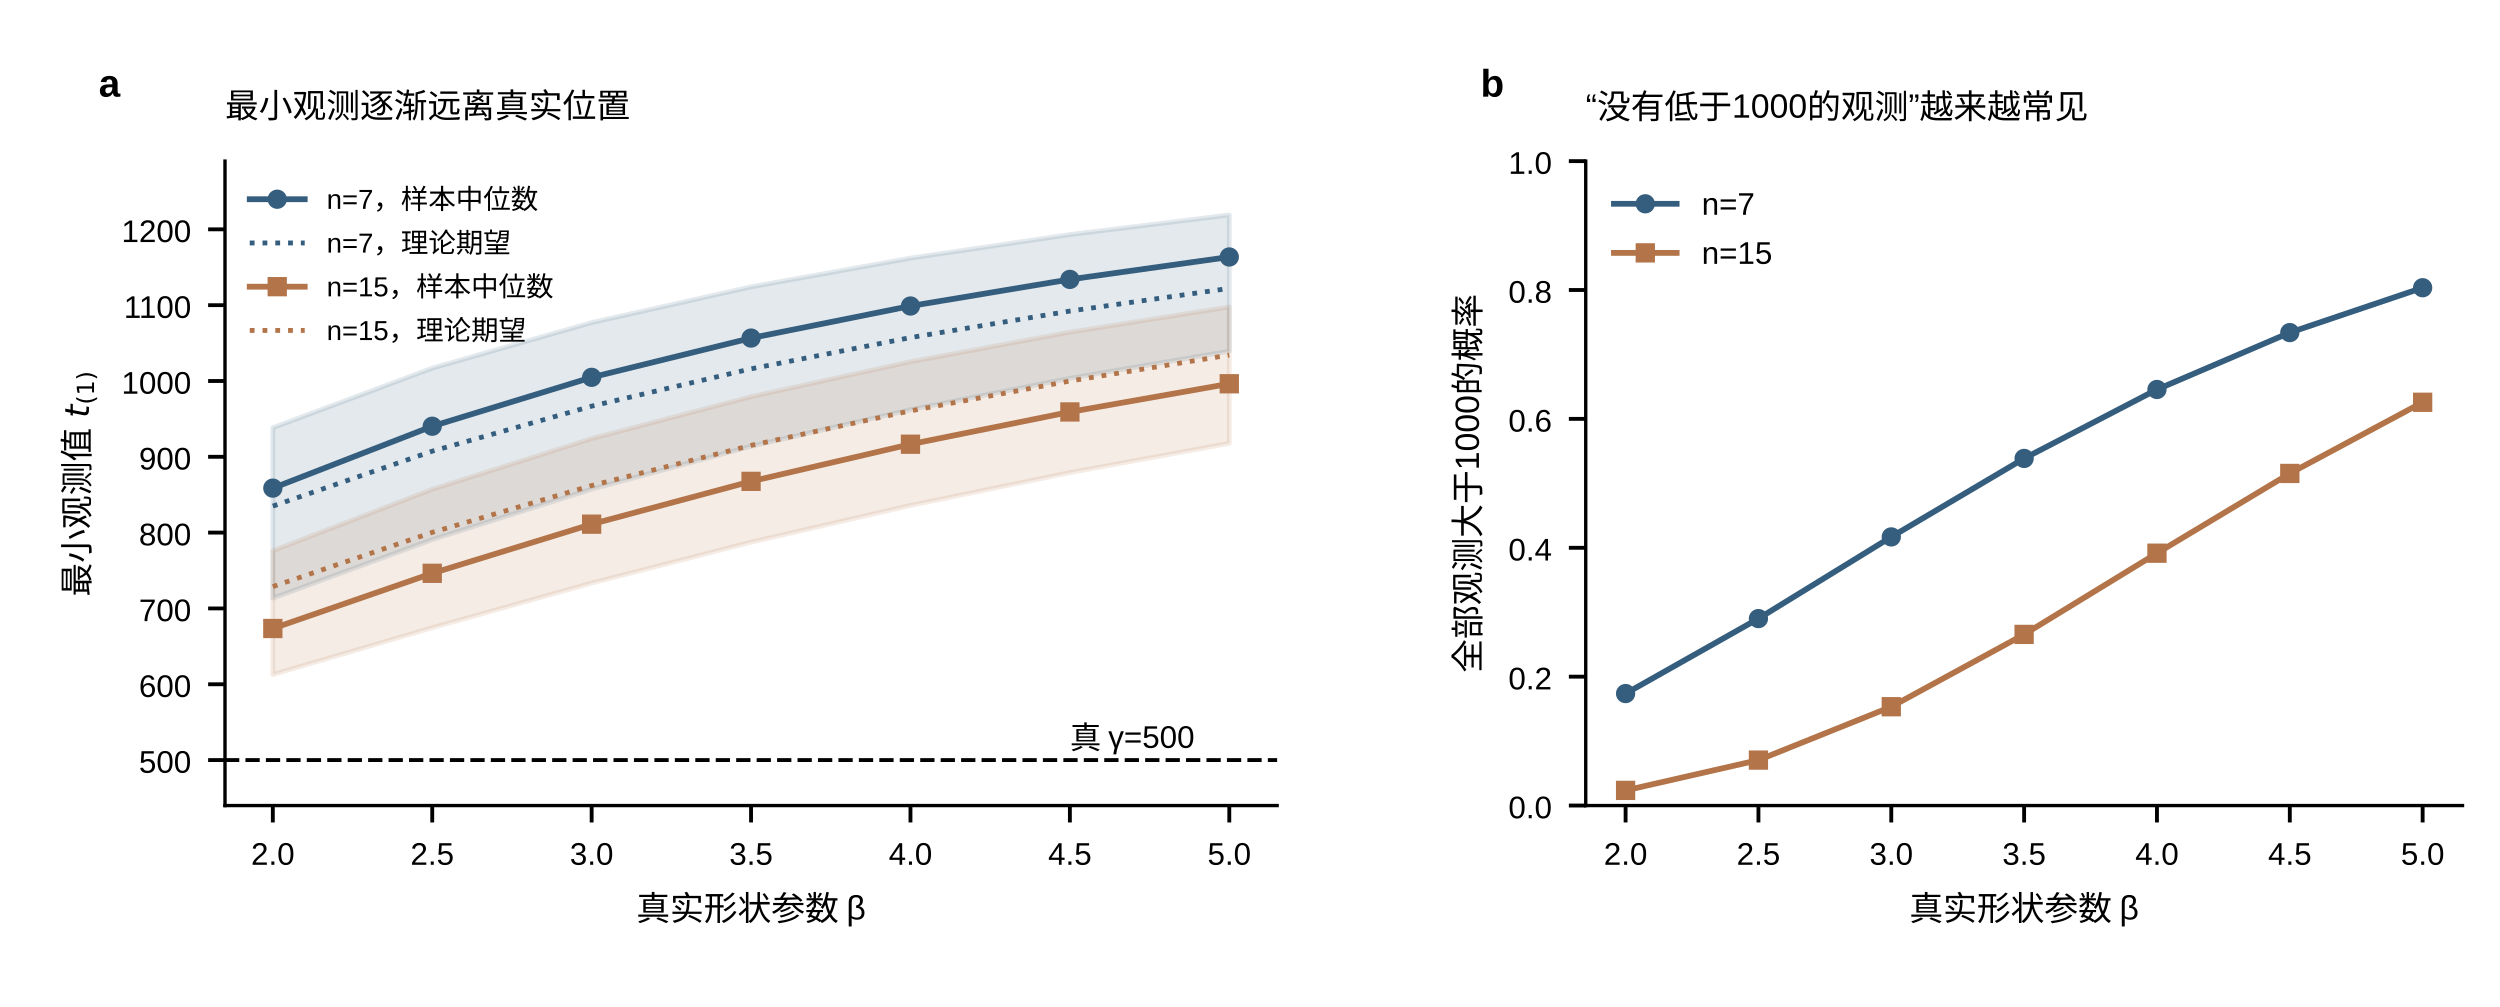
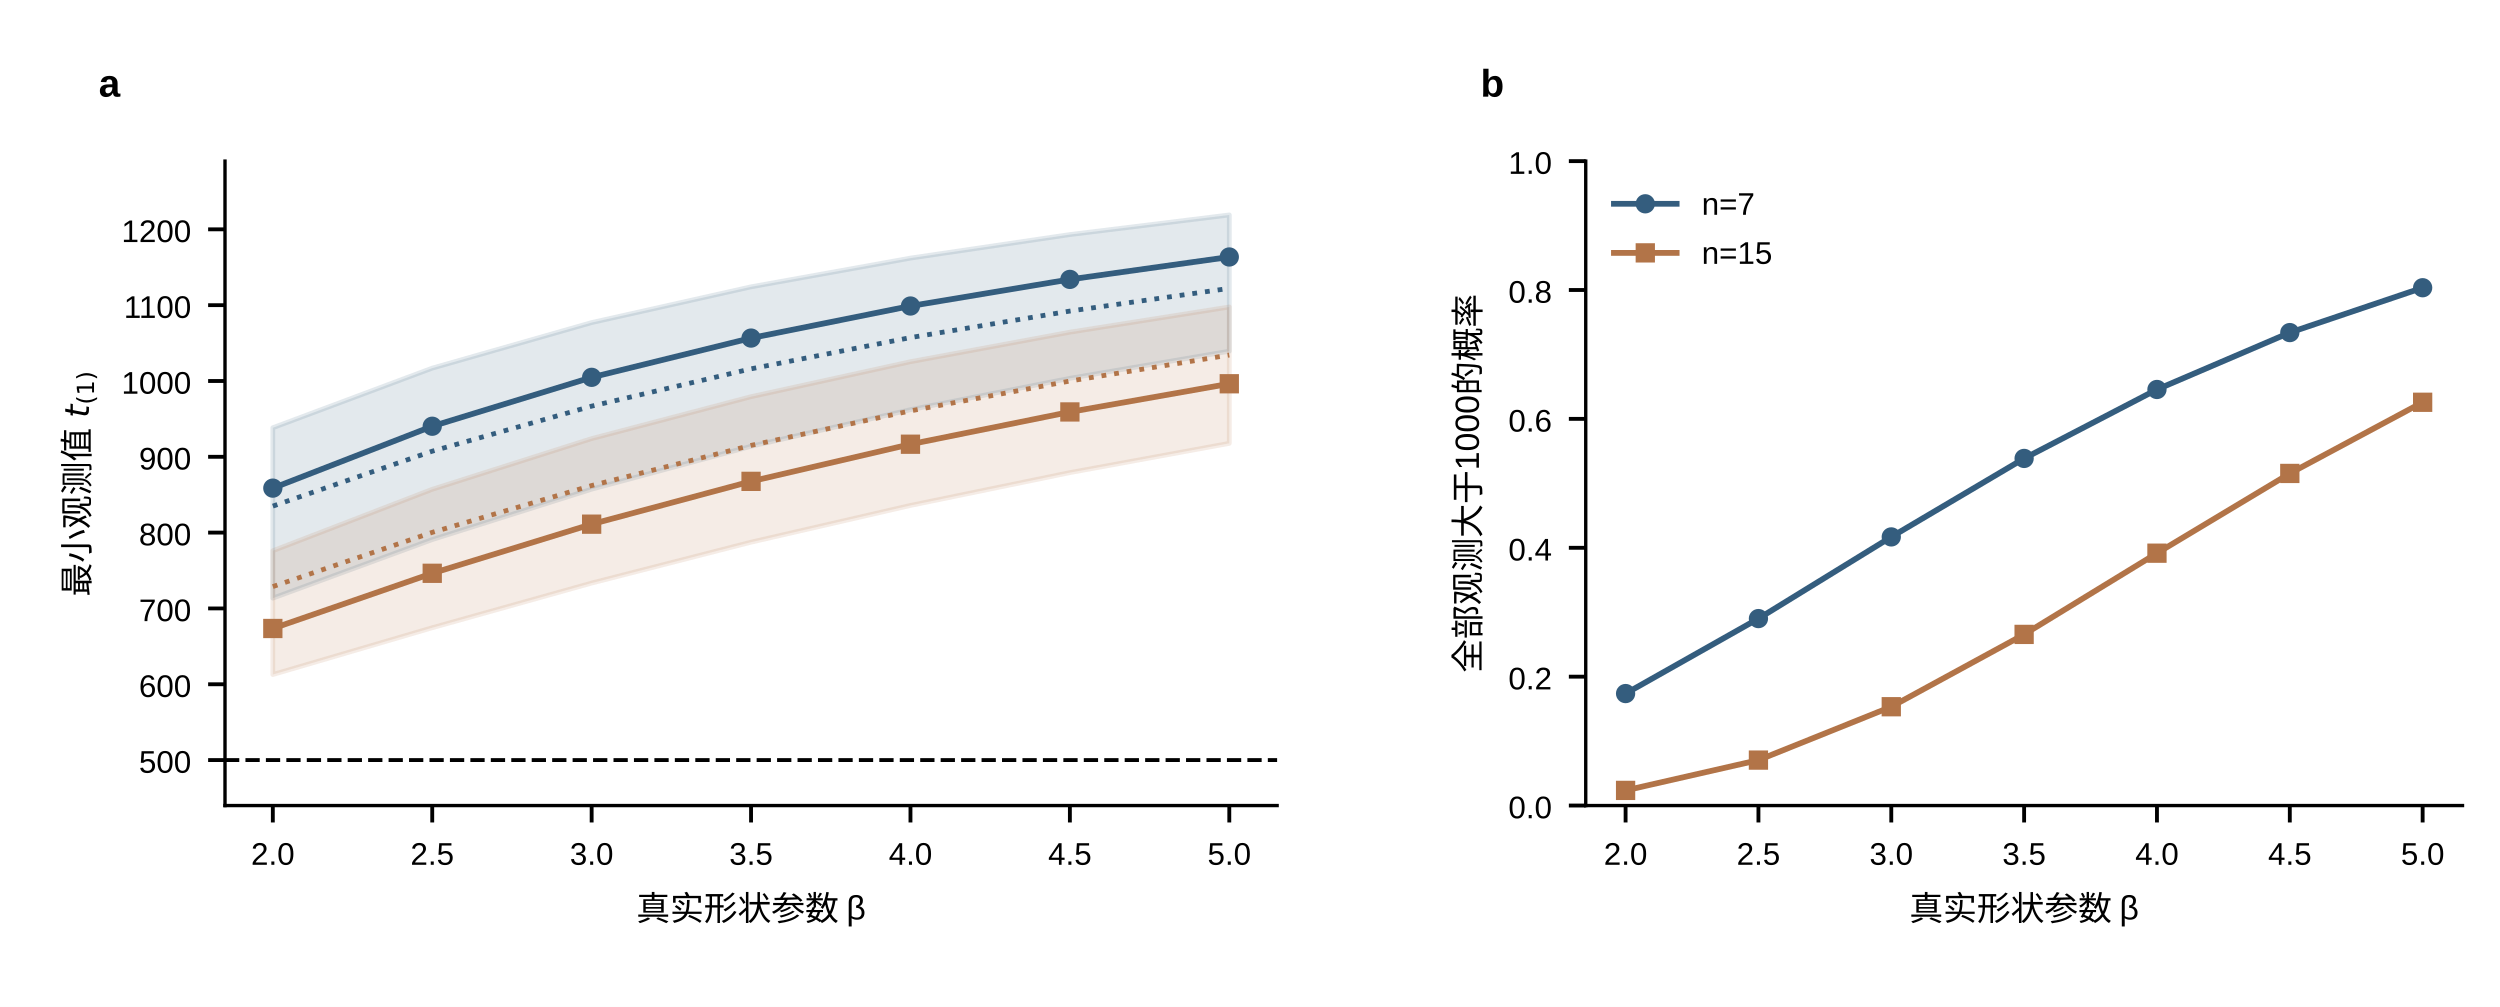
<svg xmlns="http://www.w3.org/2000/svg" xmlns:xlink="http://www.w3.org/1999/xlink" width="518.4pt" height="208.8pt" viewBox="0 0 518.4 208.8" version="1.1">
  <defs>
    <style type="text/css">*{stroke-linejoin: round; stroke-linecap: butt}</style>
  </defs>
  <g id="figure_1">
    <g id="patch_1">
      <path d="M 0 208.8 L 518.4 208.8 L 518.4 0 L 0 0 z " style="fill: #ffffff" />
    </g>
    <g id="axes_1">
      <g id="patch_2">
        <path d="M 46.656 167.04 L 264.823 167.04 L 264.823 33.408 L 46.656 33.408 z " style="fill: #ffffff" />
      </g>
      <g id="FillBetweenPolyCollection_1">
        <defs>
-           <path id="m1dc11c61db" d="M 56.573 -120.107 L 56.573 -84.769 L 89.628 -96.915 L 122.684 -107.365 L 155.739 -116.261 L 188.795 -123.847 L 221.851 -130.353 L 254.906 -135.975 L 254.906 -164.229 L 254.906 -164.229 L 221.851 -160.161 L 188.795 -155.28 L 155.739 -149.326 L 122.684 -141.912 L 89.628 -132.465 L 56.573 -120.107 z " style="stroke: #345d7e; stroke-opacity: 0.14" />
+           <path id="mfd94def798" d="M 56.573 -120.107 L 56.573 -84.769 L 89.628 -96.915 L 122.684 -107.365 L 155.739 -116.261 L 188.795 -123.847 L 221.851 -130.353 L 254.906 -135.975 L 254.906 -164.229 L 254.906 -164.229 L 221.851 -160.161 L 188.795 -155.28 L 155.739 -149.326 L 122.684 -141.912 L 89.628 -132.465 L 56.573 -120.107 z " style="stroke: #345d7e; stroke-opacity: 0.14" />
        </defs>
-         <g clip-path="url(#p742f224cbc)">
-           <use xlink:href="#m1dc11c61db" x="0" y="208.8" style="fill: #345d7e; fill-opacity: 0.14; stroke: #345d7e; stroke-opacity: 0.14" />
+         <g clip-path="url(#p7159d52f0c)">
+           <use xlink:href="#mfd94def798" x="0" y="208.8" style="fill: #345d7e; fill-opacity: 0.14; stroke: #345d7e; stroke-opacity: 0.14" />
        </g>
      </g>
      <g id="FillBetweenPolyCollection_2">
        <defs>
-           <path id="mef72875649" d="M 56.573 -94.597 L 56.573 -68.93 L 89.628 -78.633 L 122.684 -87.898 L 155.739 -96.376 L 188.795 -103.996 L 221.851 -110.801 L 254.906 -116.871 L 254.906 -145.145 L 254.906 -145.145 L 221.851 -139.922 L 188.795 -133.799 L 155.739 -126.544 L 122.684 -117.851 L 89.628 -107.34 L 56.573 -94.597 z " style="stroke: #b27448; stroke-opacity: 0.14" />
+           <path id="ma91966bf22" d="M 56.573 -94.597 L 56.573 -68.93 L 89.628 -78.633 L 122.684 -87.898 L 155.739 -96.376 L 188.795 -103.996 L 221.851 -110.801 L 254.906 -116.871 L 254.906 -145.145 L 254.906 -145.145 L 221.851 -139.922 L 188.795 -133.799 L 155.739 -126.544 L 122.684 -117.851 L 89.628 -107.34 L 56.573 -94.597 z " style="stroke: #b27448; stroke-opacity: 0.14" />
        </defs>
-         <g clip-path="url(#p742f224cbc)">
-           <use xlink:href="#mef72875649" x="0" y="208.8" style="fill: #b27448; fill-opacity: 0.14; stroke: #b27448; stroke-opacity: 0.14" />
+         <g clip-path="url(#p7159d52f0c)">
+           <use xlink:href="#ma91966bf22" x="0" y="208.8" style="fill: #b27448; fill-opacity: 0.14; stroke: #b27448; stroke-opacity: 0.14" />
        </g>
      </g>
      <g id="matplotlib.axis_1">
        <g id="xtick_1">
          <g id="line2d_1">
            <defs>
-               <path id="ma5433d9b65" d="M 0 0 L 0 3.5 " style="stroke: #000000; stroke-width: 0.8" />
+               <path id="m53561797a2" d="M 0 0 L 0 3.5 " style="stroke: #000000; stroke-width: 0.8" />
            </defs>
            <g>
-               <use xlink:href="#ma5433d9b65" x="56.573" y="167.04" style="stroke: #000000; stroke-width: 0.8" />
+               <use xlink:href="#m53561797a2" x="56.573" y="167.04" style="stroke: #000000; stroke-width: 0.8" />
            </g>
          </g>
          <g id="text_1">
            <text style="font-size: 6.5px; font-family: 'Microsoft YaHei', 'Arial', 'DejaVu Sans', sans-serif; text-anchor: middle" x="56.573" y="179.318" transform="rotate(-0 56.57267 179.3181)">2.0</text>
          </g>
        </g>
        <g id="xtick_2">
          <g id="line2d_2">
            <g>
-               <use xlink:href="#ma5433d9b65" x="89.628" y="167.04" style="stroke: #000000; stroke-width: 0.8" />
+               <use xlink:href="#m53561797a2" x="89.628" y="167.04" style="stroke: #000000; stroke-width: 0.8" />
            </g>
          </g>
          <g id="text_2">
            <text style="font-size: 6.5px; font-family: 'Microsoft YaHei', 'Arial', 'DejaVu Sans', sans-serif; text-anchor: middle" x="89.628" y="179.318" transform="rotate(-0 89.62824 179.3181)">2.5</text>
          </g>
        </g>
        <g id="xtick_3">
          <g id="line2d_3">
            <g>
-               <use xlink:href="#ma5433d9b65" x="122.684" y="167.04" style="stroke: #000000; stroke-width: 0.8" />
+               <use xlink:href="#m53561797a2" x="122.684" y="167.04" style="stroke: #000000; stroke-width: 0.8" />
            </g>
          </g>
          <g id="text_3">
            <text style="font-size: 6.5px; font-family: 'Microsoft YaHei', 'Arial', 'DejaVu Sans', sans-serif; text-anchor: middle" x="122.684" y="179.318" transform="rotate(-0 122.6838 179.3181)">3.0</text>
          </g>
        </g>
        <g id="xtick_4">
          <g id="line2d_4">
            <g>
-               <use xlink:href="#ma5433d9b65" x="155.739" y="167.04" style="stroke: #000000; stroke-width: 0.8" />
+               <use xlink:href="#m53561797a2" x="155.739" y="167.04" style="stroke: #000000; stroke-width: 0.8" />
            </g>
          </g>
          <g id="text_4">
            <text style="font-size: 6.5px; font-family: 'Microsoft YaHei', 'Arial', 'DejaVu Sans', sans-serif; text-anchor: middle" x="155.739" y="179.318" transform="rotate(-0 155.7394 179.3181)">3.5</text>
          </g>
        </g>
        <g id="xtick_5">
          <g id="line2d_5">
            <g>
-               <use xlink:href="#ma5433d9b65" x="188.795" y="167.04" style="stroke: #000000; stroke-width: 0.8" />
+               <use xlink:href="#m53561797a2" x="188.795" y="167.04" style="stroke: #000000; stroke-width: 0.8" />
            </g>
          </g>
          <g id="text_5">
            <text style="font-size: 6.5px; font-family: 'Microsoft YaHei', 'Arial', 'DejaVu Sans', sans-serif; text-anchor: middle" x="188.795" y="179.318" transform="rotate(-0 188.795 179.3181)">4.0</text>
          </g>
        </g>
        <g id="xtick_6">
          <g id="line2d_6">
            <g>
-               <use xlink:href="#ma5433d9b65" x="221.851" y="167.04" style="stroke: #000000; stroke-width: 0.8" />
+               <use xlink:href="#m53561797a2" x="221.851" y="167.04" style="stroke: #000000; stroke-width: 0.8" />
            </g>
          </g>
          <g id="text_6">
            <text style="font-size: 6.5px; font-family: 'Microsoft YaHei', 'Arial', 'DejaVu Sans', sans-serif; text-anchor: middle" x="221.851" y="179.318" transform="rotate(-0 221.8505 179.3181)">4.5</text>
          </g>
        </g>
        <g id="xtick_7">
          <g id="line2d_7">
            <g>
-               <use xlink:href="#ma5433d9b65" x="254.906" y="167.04" style="stroke: #000000; stroke-width: 0.8" />
+               <use xlink:href="#m53561797a2" x="254.906" y="167.04" style="stroke: #000000; stroke-width: 0.8" />
            </g>
          </g>
          <g id="text_7">
            <text style="font-size: 6.5px; font-family: 'Microsoft YaHei', 'Arial', 'DejaVu Sans', sans-serif; text-anchor: middle" x="254.906" y="179.318" transform="rotate(-0 254.9061 179.3181)">5.0</text>
          </g>
        </g>
        <g id="text_8">
          <text style="font-size: 7px; font-family: 'Microsoft YaHei', 'Arial', 'DejaVu Sans', sans-serif; text-anchor: middle" x="155.739" y="190.841" transform="rotate(-0 155.7394 190.8409)">真实形状参数 β</text>
        </g>
      </g>
      <g id="matplotlib.axis_2">
        <g id="ytick_1">
          <g id="line2d_8">
            <defs>
-               <path id="m0505215519" d="M 0 0 L -3.5 0 " style="stroke: #000000; stroke-width: 0.8" />
+               <path id="m60e2aa45d6" d="M 0 0 L -3.5 0 " style="stroke: #000000; stroke-width: 0.8" />
            </defs>
            <g>
-               <use xlink:href="#m0505215519" x="46.656" y="157.607" style="stroke: #000000; stroke-width: 0.8" />
+               <use xlink:href="#m60e2aa45d6" x="46.656" y="157.607" style="stroke: #000000; stroke-width: 0.8" />
            </g>
          </g>
          <g id="text_9">
            <text style="font-size: 6.5px; font-family: 'Microsoft YaHei', 'Arial', 'DejaVu Sans', sans-serif; text-anchor: end" x="39.656" y="160.246" transform="rotate(-0 39.656 160.2462)">500</text>
          </g>
        </g>
        <g id="ytick_2">
          <g id="line2d_9">
            <g>
-               <use xlink:href="#m0505215519" x="46.656" y="141.886" style="stroke: #000000; stroke-width: 0.8" />
+               <use xlink:href="#m60e2aa45d6" x="46.656" y="141.886" style="stroke: #000000; stroke-width: 0.8" />
            </g>
          </g>
          <g id="text_10">
            <text style="font-size: 6.5px; font-family: 'Microsoft YaHei', 'Arial', 'DejaVu Sans', sans-serif; text-anchor: end" x="39.656" y="144.525" transform="rotate(-0 39.656 144.5248)">600</text>
          </g>
        </g>
        <g id="ytick_3">
          <g id="line2d_10">
            <g>
-               <use xlink:href="#m0505215519" x="46.656" y="126.164" style="stroke: #000000; stroke-width: 0.8" />
+               <use xlink:href="#m60e2aa45d6" x="46.656" y="126.164" style="stroke: #000000; stroke-width: 0.8" />
            </g>
          </g>
          <g id="text_11">
            <text style="font-size: 6.5px; font-family: 'Microsoft YaHei', 'Arial', 'DejaVu Sans', sans-serif; text-anchor: end" x="39.656" y="128.803" transform="rotate(-0 39.656 128.8034)">700</text>
          </g>
        </g>
        <g id="ytick_4">
          <g id="line2d_11">
            <g>
-               <use xlink:href="#m0505215519" x="46.656" y="110.443" style="stroke: #000000; stroke-width: 0.8" />
+               <use xlink:href="#m60e2aa45d6" x="46.656" y="110.443" style="stroke: #000000; stroke-width: 0.8" />
            </g>
          </g>
          <g id="text_12">
            <text style="font-size: 6.5px; font-family: 'Microsoft YaHei', 'Arial', 'DejaVu Sans', sans-serif; text-anchor: end" x="39.656" y="113.082" transform="rotate(-0 39.656 113.082)">800</text>
          </g>
        </g>
        <g id="ytick_5">
          <g id="line2d_12">
            <g>
-               <use xlink:href="#m0505215519" x="46.656" y="94.722" style="stroke: #000000; stroke-width: 0.8" />
+               <use xlink:href="#m60e2aa45d6" x="46.656" y="94.722" style="stroke: #000000; stroke-width: 0.8" />
            </g>
          </g>
          <g id="text_13">
            <text style="font-size: 6.5px; font-family: 'Microsoft YaHei', 'Arial', 'DejaVu Sans', sans-serif; text-anchor: end" x="39.656" y="97.361" transform="rotate(-0 39.656 97.36054)">900</text>
          </g>
        </g>
        <g id="ytick_6">
          <g id="line2d_13">
            <g>
-               <use xlink:href="#m0505215519" x="46.656" y="79" style="stroke: #000000; stroke-width: 0.8" />
+               <use xlink:href="#m60e2aa45d6" x="46.656" y="79" style="stroke: #000000; stroke-width: 0.8" />
            </g>
          </g>
          <g id="text_14">
            <text style="font-size: 6.5px; font-family: 'Microsoft YaHei', 'Arial', 'DejaVu Sans', sans-serif; text-anchor: end" x="39.656" y="81.639" transform="rotate(-0 39.656 81.63913)">1000</text>
          </g>
        </g>
        <g id="ytick_7">
          <g id="line2d_14">
            <g>
-               <use xlink:href="#m0505215519" x="46.656" y="63.279" style="stroke: #000000; stroke-width: 0.8" />
+               <use xlink:href="#m60e2aa45d6" x="46.656" y="63.279" style="stroke: #000000; stroke-width: 0.8" />
            </g>
          </g>
          <g id="text_15">
            <text style="font-size: 6.5px; font-family: 'Microsoft YaHei', 'Arial', 'DejaVu Sans', sans-serif; text-anchor: end" x="39.656" y="65.918" transform="rotate(-0 39.656 65.91772)">1100</text>
          </g>
        </g>
        <g id="ytick_8">
          <g id="line2d_15">
            <g>
-               <use xlink:href="#m0505215519" x="46.656" y="47.557" style="stroke: #000000; stroke-width: 0.8" />
+               <use xlink:href="#m60e2aa45d6" x="46.656" y="47.557" style="stroke: #000000; stroke-width: 0.8" />
            </g>
          </g>
          <g id="text_16">
            <text style="font-size: 6.5px; font-family: 'Microsoft YaHei', 'Arial', 'DejaVu Sans', sans-serif; text-anchor: end" x="39.656" y="50.196" transform="rotate(-0 39.656 50.19631)">1200</text>
          </g>
        </g>
        <g id="text_17">
          <g transform="translate(18.63551 123.709) rotate(-90)">
            <text>
              <tspan x="0" y="-0.188" style="font-size: 7px; font-family: 'Microsoft YaHei'">最</tspan>
              <tspan x="7" y="-0.188" style="font-size: 7px; font-family: 'Microsoft YaHei'">小</tspan>
              <tspan x="14" y="-0.188" style="font-size: 7px; font-family: 'Microsoft YaHei'">观</tspan>
              <tspan x="21" y="-0.188" style="font-size: 7px; font-family: 'Microsoft YaHei'">测</tspan>
              <tspan x="28" y="-0.188" style="font-size: 7px; font-family: 'Microsoft YaHei'">值</tspan>
              <tspan x="35" y="-0.188" style="font-size: 7px; font-family: 'Microsoft YaHei'"> </tspan>
              <tspan x="37.071" y="-0.188" style="font-style: oblique; font-size: 7px; font-family: 'DejaVu Sans'">t</tspan>
              <tspan x="39.816" y="0.862" style="font-size: 4.9px; font-family: 'DejaVu Sans'">(</tspan>
              <tspan x="41.728" y="0.862" style="font-size: 4.9px; font-family: 'DejaVu Sans'">1</tspan>
              <tspan x="44.845" y="0.862" style="font-size: 4.9px; font-family: 'DejaVu Sans'">)</tspan>
            </text>
          </g>
        </g>
      </g>
      <g id="line2d_16">
-         <path d="M 56.573 101.22 L 89.628 88.385 L 122.684 78.244 L 155.739 70.103 L 188.795 63.454 L 221.851 57.935 L 254.906 53.287 " clip-path="url(#p742f224cbc)" style="fill: none; stroke: #345d7e; stroke-width: 1.2; stroke-linecap: square" />
+         <path d="M 56.573 101.22 L 89.628 88.385 L 122.684 78.244 L 155.739 70.103 L 188.795 63.454 L 221.851 57.935 L 254.906 53.287 " clip-path="url(#p7159d52f0c)" style="fill: none; stroke: #345d7e; stroke-width: 1.2; stroke-linecap: square" />
        <defs>
-           <path id="m7491bdc1f3" d="M 0 1.5 C 0.398 1.5 0.779 1.342 1.061 1.061 C 1.342 0.779 1.5 0.398 1.5 0 C 1.5 -0.398 1.342 -0.779 1.061 -1.061 C 0.779 -1.342 0.398 -1.5 0 -1.5 C -0.398 -1.5 -0.779 -1.342 -1.061 -1.061 C -1.342 -0.779 -1.5 -0.398 -1.5 0 C -1.5 0.398 -1.342 0.779 -1.061 1.061 C -0.779 1.342 -0.398 1.5 0 1.5 z " style="stroke: #345d7e" />
+           <path id="m0be01514ab" d="M 0 1.5 C 0.398 1.5 0.779 1.342 1.061 1.061 C 1.342 0.779 1.5 0.398 1.5 0 C 1.5 -0.398 1.342 -0.779 1.061 -1.061 C 0.779 -1.342 0.398 -1.5 0 -1.5 C -0.398 -1.5 -0.779 -1.342 -1.061 -1.061 C -1.342 -0.779 -1.5 -0.398 -1.5 0 C -1.5 0.398 -1.342 0.779 -1.061 1.061 C -0.779 1.342 -0.398 1.5 0 1.5 z " style="stroke: #345d7e" />
        </defs>
-         <g clip-path="url(#p742f224cbc)">
-           <use xlink:href="#m7491bdc1f3" x="56.573" y="101.22" style="fill: #345d7e; stroke: #345d7e" />
-           <use xlink:href="#m7491bdc1f3" x="89.628" y="88.385" style="fill: #345d7e; stroke: #345d7e" />
-           <use xlink:href="#m7491bdc1f3" x="122.684" y="78.244" style="fill: #345d7e; stroke: #345d7e" />
-           <use xlink:href="#m7491bdc1f3" x="155.739" y="70.103" style="fill: #345d7e; stroke: #345d7e" />
-           <use xlink:href="#m7491bdc1f3" x="188.795" y="63.454" style="fill: #345d7e; stroke: #345d7e" />
-           <use xlink:href="#m7491bdc1f3" x="221.851" y="57.935" style="fill: #345d7e; stroke: #345d7e" />
-           <use xlink:href="#m7491bdc1f3" x="254.906" y="53.287" style="fill: #345d7e; stroke: #345d7e" />
+         <g clip-path="url(#p7159d52f0c)">
+           <use xlink:href="#m0be01514ab" x="56.573" y="101.22" style="fill: #345d7e; stroke: #345d7e" />
+           <use xlink:href="#m0be01514ab" x="89.628" y="88.385" style="fill: #345d7e; stroke: #345d7e" />
+           <use xlink:href="#m0be01514ab" x="122.684" y="78.244" style="fill: #345d7e; stroke: #345d7e" />
+           <use xlink:href="#m0be01514ab" x="155.739" y="70.103" style="fill: #345d7e; stroke: #345d7e" />
+           <use xlink:href="#m0be01514ab" x="188.795" y="63.454" style="fill: #345d7e; stroke: #345d7e" />
+           <use xlink:href="#m0be01514ab" x="221.851" y="57.935" style="fill: #345d7e; stroke: #345d7e" />
+           <use xlink:href="#m0be01514ab" x="254.906" y="53.287" style="fill: #345d7e; stroke: #345d7e" />
        </g>
      </g>
      <g id="line2d_17">
-         <path d="M 56.573 104.946 L 89.628 93.559 L 122.684 84.218 L 155.739 76.482 L 188.795 70 L 221.851 64.505 L 254.906 59.795 " clip-path="url(#p742f224cbc)" style="fill: none; stroke-dasharray: 1,1.65; stroke-dashoffset: 0; stroke: #345d7e" />
+         <path d="M 56.573 104.946 L 89.628 93.559 L 122.684 84.218 L 155.739 76.482 L 188.795 70 L 221.851 64.505 L 254.906 59.795 " clip-path="url(#p7159d52f0c)" style="fill: none; stroke-dasharray: 1,1.65; stroke-dashoffset: 0; stroke: #345d7e" />
      </g>
      <g id="line2d_18">
-         <path d="M 56.573 130.322 L 89.628 118.878 L 122.684 108.692 L 155.739 99.814 L 188.795 92.113 L 221.851 85.42 L 254.906 79.577 " clip-path="url(#p742f224cbc)" style="fill: none; stroke: #b27448; stroke-width: 1.2; stroke-linecap: square" />
+         <path d="M 56.573 130.322 L 89.628 118.878 L 122.684 108.692 L 155.739 99.814 L 188.795 92.113 L 221.851 85.42 L 254.906 79.577 " clip-path="url(#p7159d52f0c)" style="fill: none; stroke: #b27448; stroke-width: 1.2; stroke-linecap: square" />
        <defs>
-           <path id="m9501df2861" d="M -1.5 1.5 L 1.5 1.5 L 1.5 -1.5 L -1.5 -1.5 z " style="stroke: #b27448; stroke-linejoin: miter" />
+           <path id="mda9af9f3b4" d="M -1.5 1.5 L 1.5 1.5 L 1.5 -1.5 L -1.5 -1.5 z " style="stroke: #b27448; stroke-linejoin: miter" />
        </defs>
-         <g clip-path="url(#p742f224cbc)">
-           <use xlink:href="#m9501df2861" x="56.573" y="130.322" style="fill: #b27448; stroke: #b27448; stroke-linejoin: miter" />
-           <use xlink:href="#m9501df2861" x="89.628" y="118.878" style="fill: #b27448; stroke: #b27448; stroke-linejoin: miter" />
-           <use xlink:href="#m9501df2861" x="122.684" y="108.692" style="fill: #b27448; stroke: #b27448; stroke-linejoin: miter" />
-           <use xlink:href="#m9501df2861" x="155.739" y="99.814" style="fill: #b27448; stroke: #b27448; stroke-linejoin: miter" />
-           <use xlink:href="#m9501df2861" x="188.795" y="92.113" style="fill: #b27448; stroke: #b27448; stroke-linejoin: miter" />
-           <use xlink:href="#m9501df2861" x="221.851" y="85.42" style="fill: #b27448; stroke: #b27448; stroke-linejoin: miter" />
-           <use xlink:href="#m9501df2861" x="254.906" y="79.577" style="fill: #b27448; stroke: #b27448; stroke-linejoin: miter" />
+         <g clip-path="url(#p7159d52f0c)">
+           <use xlink:href="#mda9af9f3b4" x="56.573" y="130.322" style="fill: #b27448; stroke: #b27448; stroke-linejoin: miter" />
+           <use xlink:href="#mda9af9f3b4" x="89.628" y="118.878" style="fill: #b27448; stroke: #b27448; stroke-linejoin: miter" />
+           <use xlink:href="#mda9af9f3b4" x="122.684" y="108.692" style="fill: #b27448; stroke: #b27448; stroke-linejoin: miter" />
+           <use xlink:href="#mda9af9f3b4" x="155.739" y="99.814" style="fill: #b27448; stroke: #b27448; stroke-linejoin: miter" />
+           <use xlink:href="#mda9af9f3b4" x="188.795" y="92.113" style="fill: #b27448; stroke: #b27448; stroke-linejoin: miter" />
+           <use xlink:href="#mda9af9f3b4" x="221.851" y="85.42" style="fill: #b27448; stroke: #b27448; stroke-linejoin: miter" />
+           <use xlink:href="#mda9af9f3b4" x="254.906" y="79.577" style="fill: #b27448; stroke: #b27448; stroke-linejoin: miter" />
        </g>
      </g>
      <g id="line2d_19">
-         <path d="M 56.573 121.633 L 89.628 110.389 L 122.684 100.682 L 155.739 92.356 L 188.795 85.199 L 221.851 79.01 L 254.906 73.623 " clip-path="url(#p742f224cbc)" style="fill: none; stroke-dasharray: 1,1.65; stroke-dashoffset: 0; stroke: #b27448" />
+         <path d="M 56.573 121.633 L 89.628 110.389 L 122.684 100.682 L 155.739 92.356 L 188.795 85.199 L 221.851 79.01 L 254.906 73.623 " clip-path="url(#p7159d52f0c)" style="fill: none; stroke-dasharray: 1,1.65; stroke-dashoffset: 0; stroke: #b27448" />
      </g>
      <g id="line2d_20">
-         <path d="M 46.656 157.607 L 264.823 157.607 " clip-path="url(#p742f224cbc)" style="fill: none; stroke-dasharray: 2.96,1.28; stroke-dashoffset: 0; stroke: #000000; stroke-width: 0.8" />
+         <path d="M 46.656 157.607 L 264.823 157.607 " clip-path="url(#p7159d52f0c)" style="fill: none; stroke-dasharray: 2.96,1.28; stroke-dashoffset: 0; stroke: #000000; stroke-width: 0.8" />
      </g>
      <g id="patch_3">
        <path d="M 46.656 167.04 L 46.656 33.408 " style="fill: none; stroke: #000000; stroke-width: 0.7; stroke-linejoin: miter; stroke-linecap: square" />
      </g>
      <g id="patch_4">
        <path d="M 46.656 167.04 L 264.823 167.04 " style="fill: none; stroke: #000000; stroke-width: 0.7; stroke-linejoin: miter; stroke-linecap: square" />
      </g>
      <g id="text_18">
-         <text style="font-size: 6.5px; font-family: 'Microsoft YaHei', 'Arial', 'DejaVu Sans', sans-serif; text-anchor: start" x="221.851" y="155.249" transform="rotate(-0 221.8505 155.2489)">真 γ=500</text>
-       </g>
-       <g id="text_19">
        <text style="font-weight: 700; font-size: 8px; font-family: 'Microsoft YaHei', 'Arial', 'DejaVu Sans', sans-serif; text-anchor: start" x="20.476" y="20.045" transform="rotate(-0 20.47599 20.0448)">a</text>
-       </g>
-       <g id="text_20">
-         <text style="font-size: 7px; font-family: 'Microsoft YaHei', 'Arial', 'DejaVu Sans', sans-serif; text-anchor: start" x="46.656" y="24.408" transform="rotate(-0 46.656 24.408)">最小观测逐渐远离真实位置</text>
-       </g>
-       <g id="legend_1">
-         <g id="line2d_21">
-           <path d="M 51.786 41.311 L 57.486 41.311 L 63.186 41.311 " style="fill: none; stroke: #345d7e; stroke-width: 1.2; stroke-linecap: square" />
-           <g>
-             <use xlink:href="#m7491bdc1f3" x="57.486" y="41.311" style="fill: #345d7e; stroke: #345d7e" />
-           </g>
-         </g>
-         <g id="text_21">
-           <text style="font-size: 5.7px; font-family: 'Microsoft YaHei', 'Arial', 'DejaVu Sans', sans-serif; text-anchor: start" x="67.746" y="43.306" transform="rotate(-0 67.746 43.30552)">n=7，样本中位数</text>
-         </g>
-         <g id="line2d_22">
-           <path d="M 51.786 50.384 L 57.486 50.384 L 63.186 50.384 " style="fill: none; stroke-dasharray: 1,1.65; stroke-dashoffset: 0; stroke: #345d7e" />
-         </g>
-         <g id="text_22">
-           <text style="font-size: 5.7px; font-family: 'Microsoft YaHei', 'Arial', 'DejaVu Sans', sans-serif; text-anchor: start" x="67.746" y="52.379" transform="rotate(-0 67.746 52.37909)">n=7，理论期望</text>
-         </g>
-         <g id="line2d_23">
-           <path d="M 51.786 59.446 L 57.486 59.446 L 63.186 59.446 " style="fill: none; stroke: #b27448; stroke-width: 1.2; stroke-linecap: square" />
-           <g>
-             <use xlink:href="#m9501df2861" x="57.486" y="59.446" style="fill: #b27448; stroke: #b27448; stroke-linejoin: miter" />
-           </g>
-         </g>
-         <g id="text_23">
-           <text style="font-size: 5.7px; font-family: 'Microsoft YaHei', 'Arial', 'DejaVu Sans', sans-serif; text-anchor: start" x="67.746" y="61.441" transform="rotate(-0 67.746 61.44109)">n=15，样本中位数</text>
-         </g>
-         <g id="line2d_24">
-           <path d="M 51.786 68.52 L 57.486 68.52 L 63.186 68.52 " style="fill: none; stroke-dasharray: 1,1.65; stroke-dashoffset: 0; stroke: #b27448" />
-         </g>
-         <g id="text_24">
-           <text style="font-size: 5.7px; font-family: 'Microsoft YaHei', 'Arial', 'DejaVu Sans', sans-serif; text-anchor: start" x="67.746" y="70.515" transform="rotate(-0 67.746 70.51467)">n=15，理论期望</text>
-         </g>
      </g>
    </g>
    <g id="axes_2">
      <g id="patch_5">
        <path d="M 328.818 167.04 L 510.624 167.04 L 510.624 33.408 L 328.818 33.408 z " style="fill: #ffffff" />
      </g>
      <g id="matplotlib.axis_3">
        <g id="xtick_8">
+           <g id="line2d_21">
+             <g>
+               <use xlink:href="#m53561797a2" x="337.082" y="167.04" style="stroke: #000000; stroke-width: 0.8" />
+             </g>
+           </g>
+           <g id="text_19">
+             <text style="font-size: 6.5px; font-family: 'Microsoft YaHei', 'Arial', 'DejaVu Sans', sans-serif; text-anchor: middle" x="337.082" y="179.318" transform="rotate(-0 337.0822 179.3181)">2.0</text>
+           </g>
+         </g>
+         <g id="xtick_9">
+           <g id="line2d_22">
+             <g>
+               <use xlink:href="#m53561797a2" x="364.629" y="167.04" style="stroke: #000000; stroke-width: 0.8" />
+             </g>
+           </g>
+           <g id="text_20">
+             <text style="font-size: 6.5px; font-family: 'Microsoft YaHei', 'Arial', 'DejaVu Sans', sans-serif; text-anchor: middle" x="364.629" y="179.318" transform="rotate(-0 364.6286 179.3181)">2.5</text>
+           </g>
+         </g>
+         <g id="xtick_10">
+           <g id="line2d_23">
+             <g>
+               <use xlink:href="#m53561797a2" x="392.175" y="167.04" style="stroke: #000000; stroke-width: 0.8" />
+             </g>
+           </g>
+           <g id="text_21">
+             <text style="font-size: 6.5px; font-family: 'Microsoft YaHei', 'Arial', 'DejaVu Sans', sans-serif; text-anchor: middle" x="392.175" y="179.318" transform="rotate(-0 392.1749 179.3181)">3.0</text>
+           </g>
+         </g>
+         <g id="xtick_11">
+           <g id="line2d_24">
+             <g>
+               <use xlink:href="#m53561797a2" x="419.721" y="167.04" style="stroke: #000000; stroke-width: 0.8" />
+             </g>
+           </g>
+           <g id="text_22">
+             <text style="font-size: 6.5px; font-family: 'Microsoft YaHei', 'Arial', 'DejaVu Sans', sans-serif; text-anchor: middle" x="419.721" y="179.318" transform="rotate(-0 419.7212 179.3181)">3.5</text>
+           </g>
+         </g>
+         <g id="xtick_12">
          <g id="line2d_25">
            <g>
-               <use xlink:href="#ma5433d9b65" x="337.082" y="167.04" style="stroke: #000000; stroke-width: 0.8" />
+               <use xlink:href="#m53561797a2" x="447.267" y="167.04" style="stroke: #000000; stroke-width: 0.8" />
+             </g>
+           </g>
+           <g id="text_23">
+             <text style="font-size: 6.5px; font-family: 'Microsoft YaHei', 'Arial', 'DejaVu Sans', sans-serif; text-anchor: middle" x="447.267" y="179.318" transform="rotate(-0 447.2675 179.3181)">4.0</text>
+           </g>
+         </g>
+         <g id="xtick_13">
+           <g id="line2d_26">
+             <g>
+               <use xlink:href="#m53561797a2" x="474.814" y="167.04" style="stroke: #000000; stroke-width: 0.8" />
+             </g>
+           </g>
+           <g id="text_24">
+             <text style="font-size: 6.5px; font-family: 'Microsoft YaHei', 'Arial', 'DejaVu Sans', sans-serif; text-anchor: middle" x="474.814" y="179.318" transform="rotate(-0 474.8138 179.3181)">4.5</text>
+           </g>
+         </g>
+         <g id="xtick_14">
+           <g id="line2d_27">
+             <g>
+               <use xlink:href="#m53561797a2" x="502.36" y="167.04" style="stroke: #000000; stroke-width: 0.8" />
            </g>
          </g>
          <g id="text_25">
-             <text style="font-size: 6.5px; font-family: 'Microsoft YaHei', 'Arial', 'DejaVu Sans', sans-serif; text-anchor: middle" x="337.082" y="179.318" transform="rotate(-0 337.0822 179.3181)">2.0</text>
-           </g>
-         </g>
-         <g id="xtick_9">
-           <g id="line2d_26">
-             <g>
-               <use xlink:href="#ma5433d9b65" x="364.629" y="167.04" style="stroke: #000000; stroke-width: 0.8" />
-             </g>
-           </g>
-           <g id="text_26">
-             <text style="font-size: 6.5px; font-family: 'Microsoft YaHei', 'Arial', 'DejaVu Sans', sans-serif; text-anchor: middle" x="364.629" y="179.318" transform="rotate(-0 364.6286 179.3181)">2.5</text>
-           </g>
-         </g>
-         <g id="xtick_10">
-           <g id="line2d_27">
-             <g>
-               <use xlink:href="#ma5433d9b65" x="392.175" y="167.04" style="stroke: #000000; stroke-width: 0.8" />
-             </g>
-           </g>
-           <g id="text_27">
-             <text style="font-size: 6.5px; font-family: 'Microsoft YaHei', 'Arial', 'DejaVu Sans', sans-serif; text-anchor: middle" x="392.175" y="179.318" transform="rotate(-0 392.1749 179.3181)">3.0</text>
-           </g>
-         </g>
-         <g id="xtick_11">
-           <g id="line2d_28">
-             <g>
-               <use xlink:href="#ma5433d9b65" x="419.721" y="167.04" style="stroke: #000000; stroke-width: 0.8" />
-             </g>
-           </g>
-           <g id="text_28">
-             <text style="font-size: 6.5px; font-family: 'Microsoft YaHei', 'Arial', 'DejaVu Sans', sans-serif; text-anchor: middle" x="419.721" y="179.318" transform="rotate(-0 419.7212 179.3181)">3.5</text>
-           </g>
-         </g>
-         <g id="xtick_12">
-           <g id="line2d_29">
-             <g>
-               <use xlink:href="#ma5433d9b65" x="447.267" y="167.04" style="stroke: #000000; stroke-width: 0.8" />
-             </g>
-           </g>
-           <g id="text_29">
-             <text style="font-size: 6.5px; font-family: 'Microsoft YaHei', 'Arial', 'DejaVu Sans', sans-serif; text-anchor: middle" x="447.267" y="179.318" transform="rotate(-0 447.2675 179.3181)">4.0</text>
-           </g>
-         </g>
-         <g id="xtick_13">
-           <g id="line2d_30">
-             <g>
-               <use xlink:href="#ma5433d9b65" x="474.814" y="167.04" style="stroke: #000000; stroke-width: 0.8" />
-             </g>
-           </g>
-           <g id="text_30">
-             <text style="font-size: 6.5px; font-family: 'Microsoft YaHei', 'Arial', 'DejaVu Sans', sans-serif; text-anchor: middle" x="474.814" y="179.318" transform="rotate(-0 474.8138 179.3181)">4.5</text>
-           </g>
-         </g>
-         <g id="xtick_14">
-           <g id="line2d_31">
-             <g>
-               <use xlink:href="#ma5433d9b65" x="502.36" y="167.04" style="stroke: #000000; stroke-width: 0.8" />
-             </g>
-           </g>
-           <g id="text_31">
            <text style="font-size: 6.5px; font-family: 'Microsoft YaHei', 'Arial', 'DejaVu Sans', sans-serif; text-anchor: middle" x="502.36" y="179.318" transform="rotate(-0 502.3601 179.3181)">5.0</text>
          </g>
        </g>
-         <g id="text_32">
+         <g id="text_26">
          <text style="font-size: 7px; font-family: 'Microsoft YaHei', 'Arial', 'DejaVu Sans', sans-serif; text-anchor: middle" x="419.721" y="190.841" transform="rotate(-0 419.7212 190.8409)">真实形状参数 β</text>
        </g>
      </g>
      <g id="matplotlib.axis_4">
        <g id="ytick_9">
+           <g id="line2d_28">
+             <g>
+               <use xlink:href="#m60e2aa45d6" x="328.818" y="167.04" style="stroke: #000000; stroke-width: 0.8" />
+             </g>
+           </g>
+           <g id="text_27">
+             <text style="font-size: 6.5px; font-family: 'Microsoft YaHei', 'Arial', 'DejaVu Sans', sans-serif; text-anchor: end" x="321.818" y="169.679" transform="rotate(-0 321.8184 169.679)">0.0</text>
+           </g>
+         </g>
+         <g id="ytick_10">
+           <g id="line2d_29">
+             <g>
+               <use xlink:href="#m60e2aa45d6" x="328.818" y="140.314" style="stroke: #000000; stroke-width: 0.8" />
+             </g>
+           </g>
+           <g id="text_28">
+             <text style="font-size: 6.5px; font-family: 'Microsoft YaHei', 'Arial', 'DejaVu Sans', sans-serif; text-anchor: end" x="321.818" y="142.953" transform="rotate(-0 321.8184 142.9526)">0.2</text>
+           </g>
+         </g>
+         <g id="ytick_11">
+           <g id="line2d_30">
+             <g>
+               <use xlink:href="#m60e2aa45d6" x="328.818" y="113.587" style="stroke: #000000; stroke-width: 0.8" />
+             </g>
+           </g>
+           <g id="text_29">
+             <text style="font-size: 6.5px; font-family: 'Microsoft YaHei', 'Arial', 'DejaVu Sans', sans-serif; text-anchor: end" x="321.818" y="116.226" transform="rotate(-0 321.8184 116.2262)">0.4</text>
+           </g>
+         </g>
+         <g id="ytick_12">
+           <g id="line2d_31">
+             <g>
+               <use xlink:href="#m60e2aa45d6" x="328.818" y="86.861" style="stroke: #000000; stroke-width: 0.8" />
+             </g>
+           </g>
+           <g id="text_30">
+             <text style="font-size: 6.5px; font-family: 'Microsoft YaHei', 'Arial', 'DejaVu Sans', sans-serif; text-anchor: end" x="321.818" y="89.5" transform="rotate(-0 321.8184 89.49984)">0.6</text>
+           </g>
+         </g>
+         <g id="ytick_13">
          <g id="line2d_32">
            <g>
-               <use xlink:href="#m0505215519" x="328.818" y="167.04" style="stroke: #000000; stroke-width: 0.8" />
-             </g>
-           </g>
-           <g id="text_33">
-             <text style="font-size: 6.5px; font-family: 'Microsoft YaHei', 'Arial', 'DejaVu Sans', sans-serif; text-anchor: end" x="321.818" y="169.679" transform="rotate(-0 321.8184 169.679)">0.0</text>
-           </g>
-         </g>
-         <g id="ytick_10">
+               <use xlink:href="#m60e2aa45d6" x="328.818" y="60.134" style="stroke: #000000; stroke-width: 0.8" />
+             </g>
+           </g>
+           <g id="text_31">
+             <text style="font-size: 6.5px; font-family: 'Microsoft YaHei', 'Arial', 'DejaVu Sans', sans-serif; text-anchor: end" x="321.818" y="62.773" transform="rotate(-0 321.8184 62.77344)">0.8</text>
+           </g>
+         </g>
+         <g id="ytick_14">
          <g id="line2d_33">
            <g>
-               <use xlink:href="#m0505215519" x="328.818" y="140.314" style="stroke: #000000; stroke-width: 0.8" />
-             </g>
-           </g>
-           <g id="text_34">
-             <text style="font-size: 6.5px; font-family: 'Microsoft YaHei', 'Arial', 'DejaVu Sans', sans-serif; text-anchor: end" x="321.818" y="142.953" transform="rotate(-0 321.8184 142.9526)">0.2</text>
-           </g>
-         </g>
-         <g id="ytick_11">
-           <g id="line2d_34">
-             <g>
-               <use xlink:href="#m0505215519" x="328.818" y="113.587" style="stroke: #000000; stroke-width: 0.8" />
-             </g>
-           </g>
-           <g id="text_35">
-             <text style="font-size: 6.5px; font-family: 'Microsoft YaHei', 'Arial', 'DejaVu Sans', sans-serif; text-anchor: end" x="321.818" y="116.226" transform="rotate(-0 321.8184 116.2262)">0.4</text>
-           </g>
-         </g>
-         <g id="ytick_12">
-           <g id="line2d_35">
-             <g>
-               <use xlink:href="#m0505215519" x="328.818" y="86.861" style="stroke: #000000; stroke-width: 0.8" />
-             </g>
-           </g>
-           <g id="text_36">
-             <text style="font-size: 6.5px; font-family: 'Microsoft YaHei', 'Arial', 'DejaVu Sans', sans-serif; text-anchor: end" x="321.818" y="89.5" transform="rotate(-0 321.8184 89.49984)">0.6</text>
-           </g>
-         </g>
-         <g id="ytick_13">
-           <g id="line2d_36">
-             <g>
-               <use xlink:href="#m0505215519" x="328.818" y="60.134" style="stroke: #000000; stroke-width: 0.8" />
-             </g>
-           </g>
-           <g id="text_37">
-             <text style="font-size: 6.5px; font-family: 'Microsoft YaHei', 'Arial', 'DejaVu Sans', sans-serif; text-anchor: end" x="321.818" y="62.773" transform="rotate(-0 321.8184 62.77344)">0.8</text>
-           </g>
-         </g>
-         <g id="ytick_14">
-           <g id="line2d_37">
-             <g>
-               <use xlink:href="#m0505215519" x="328.818" y="33.408" style="stroke: #000000; stroke-width: 0.8" />
-             </g>
-           </g>
-           <g id="text_38">
+               <use xlink:href="#m60e2aa45d6" x="328.818" y="33.408" style="stroke: #000000; stroke-width: 0.8" />
+             </g>
+           </g>
+           <g id="text_32">
            <text style="font-size: 6.5px; font-family: 'Microsoft YaHei', 'Arial', 'DejaVu Sans', sans-serif; text-anchor: end" x="321.818" y="36.047" transform="rotate(-0 321.8184 36.04704)">1.0</text>
          </g>
        </g>
-         <g id="text_39">
+         <g id="text_33">
          <text style="font-size: 7px; font-family: 'Microsoft YaHei', 'Arial', 'DejaVu Sans', sans-serif; text-anchor: middle" x="306.856" y="100.224" transform="rotate(-90 306.8561 100.224)">全部观测大于1000的概率</text>
        </g>
      </g>
-       <g id="line2d_38">
-         <path d="M 337.082 143.818 L 364.629 128.27 L 392.175 111.334 L 419.721 95.061 L 447.267 80.761 L 474.814 68.965 L 502.36 59.664 " clip-path="url(#pae538eb73f)" style="fill: none; stroke: #345d7e; stroke-width: 1.2; stroke-linecap: square" />
-         <g clip-path="url(#pae538eb73f)">
-           <use xlink:href="#m7491bdc1f3" x="337.082" y="143.818" style="fill: #345d7e; stroke: #345d7e" />
-           <use xlink:href="#m7491bdc1f3" x="364.629" y="128.27" style="fill: #345d7e; stroke: #345d7e" />
-           <use xlink:href="#m7491bdc1f3" x="392.175" y="111.334" style="fill: #345d7e; stroke: #345d7e" />
-           <use xlink:href="#m7491bdc1f3" x="419.721" y="95.061" style="fill: #345d7e; stroke: #345d7e" />
-           <use xlink:href="#m7491bdc1f3" x="447.267" y="80.761" style="fill: #345d7e; stroke: #345d7e" />
-           <use xlink:href="#m7491bdc1f3" x="474.814" y="68.965" style="fill: #345d7e; stroke: #345d7e" />
-           <use xlink:href="#m7491bdc1f3" x="502.36" y="59.664" style="fill: #345d7e; stroke: #345d7e" />
-         </g>
-       </g>
-       <g id="line2d_39">
-         <path d="M 337.082 163.897 L 364.629 157.614 L 392.175 146.547 L 419.721 131.55 L 447.267 114.709 L 474.814 98.173 L 502.36 83.415 " clip-path="url(#pae538eb73f)" style="fill: none; stroke: #b27448; stroke-width: 1.2; stroke-linecap: square" />
-         <g clip-path="url(#pae538eb73f)">
-           <use xlink:href="#m9501df2861" x="337.082" y="163.897" style="fill: #b27448; stroke: #b27448; stroke-linejoin: miter" />
-           <use xlink:href="#m9501df2861" x="364.629" y="157.614" style="fill: #b27448; stroke: #b27448; stroke-linejoin: miter" />
-           <use xlink:href="#m9501df2861" x="392.175" y="146.547" style="fill: #b27448; stroke: #b27448; stroke-linejoin: miter" />
-           <use xlink:href="#m9501df2861" x="419.721" y="131.55" style="fill: #b27448; stroke: #b27448; stroke-linejoin: miter" />
-           <use xlink:href="#m9501df2861" x="447.267" y="114.709" style="fill: #b27448; stroke: #b27448; stroke-linejoin: miter" />
-           <use xlink:href="#m9501df2861" x="474.814" y="98.173" style="fill: #b27448; stroke: #b27448; stroke-linejoin: miter" />
-           <use xlink:href="#m9501df2861" x="502.36" y="83.415" style="fill: #b27448; stroke: #b27448; stroke-linejoin: miter" />
+       <g id="line2d_34">
+         <path d="M 337.082 143.818 L 364.629 128.27 L 392.175 111.334 L 419.721 95.061 L 447.267 80.761 L 474.814 68.965 L 502.36 59.664 " clip-path="url(#pdebe632b61)" style="fill: none; stroke: #345d7e; stroke-width: 1.2; stroke-linecap: square" />
+         <g clip-path="url(#pdebe632b61)">
+           <use xlink:href="#m0be01514ab" x="337.082" y="143.818" style="fill: #345d7e; stroke: #345d7e" />
+           <use xlink:href="#m0be01514ab" x="364.629" y="128.27" style="fill: #345d7e; stroke: #345d7e" />
+           <use xlink:href="#m0be01514ab" x="392.175" y="111.334" style="fill: #345d7e; stroke: #345d7e" />
+           <use xlink:href="#m0be01514ab" x="419.721" y="95.061" style="fill: #345d7e; stroke: #345d7e" />
+           <use xlink:href="#m0be01514ab" x="447.267" y="80.761" style="fill: #345d7e; stroke: #345d7e" />
+           <use xlink:href="#m0be01514ab" x="474.814" y="68.965" style="fill: #345d7e; stroke: #345d7e" />
+           <use xlink:href="#m0be01514ab" x="502.36" y="59.664" style="fill: #345d7e; stroke: #345d7e" />
+         </g>
+       </g>
+       <g id="line2d_35">
+         <path d="M 337.082 163.897 L 364.629 157.614 L 392.175 146.547 L 419.721 131.55 L 447.267 114.709 L 474.814 98.173 L 502.36 83.415 " clip-path="url(#pdebe632b61)" style="fill: none; stroke: #b27448; stroke-width: 1.2; stroke-linecap: square" />
+         <g clip-path="url(#pdebe632b61)">
+           <use xlink:href="#mda9af9f3b4" x="337.082" y="163.897" style="fill: #b27448; stroke: #b27448; stroke-linejoin: miter" />
+           <use xlink:href="#mda9af9f3b4" x="364.629" y="157.614" style="fill: #b27448; stroke: #b27448; stroke-linejoin: miter" />
+           <use xlink:href="#mda9af9f3b4" x="392.175" y="146.547" style="fill: #b27448; stroke: #b27448; stroke-linejoin: miter" />
+           <use xlink:href="#mda9af9f3b4" x="419.721" y="131.55" style="fill: #b27448; stroke: #b27448; stroke-linejoin: miter" />
+           <use xlink:href="#mda9af9f3b4" x="447.267" y="114.709" style="fill: #b27448; stroke: #b27448; stroke-linejoin: miter" />
+           <use xlink:href="#mda9af9f3b4" x="474.814" y="98.173" style="fill: #b27448; stroke: #b27448; stroke-linejoin: miter" />
+           <use xlink:href="#mda9af9f3b4" x="502.36" y="83.415" style="fill: #b27448; stroke: #b27448; stroke-linejoin: miter" />
        </g>
      </g>
      <g id="patch_6">
        <path d="M 328.818 167.04 L 328.818 33.408 " style="fill: none; stroke: #000000; stroke-width: 0.7; stroke-linejoin: miter; stroke-linecap: square" />
      </g>
      <g id="patch_7">
        <path d="M 328.818 167.04 L 510.624 167.04 " style="fill: none; stroke: #000000; stroke-width: 0.7; stroke-linejoin: miter; stroke-linecap: square" />
      </g>
-       <g id="text_40">
+       <g id="text_34">
        <text style="font-weight: 700; font-size: 8px; font-family: 'Microsoft YaHei', 'Arial', 'DejaVu Sans', sans-serif; text-anchor: start" x="307.002" y="20.045" transform="rotate(-0 307.0017 20.0448)">b</text>
      </g>
-       <g id="text_41">
-         <text style="font-size: 7px; font-family: 'Microsoft YaHei', 'Arial', 'DejaVu Sans', sans-serif; text-anchor: start" x="328.818" y="24.408" transform="rotate(-0 328.8184 24.408)">“没有低于1000的观测”越来越常见</text>
-       </g>
-       <g id="legend_2">
-         <g id="line2d_40">
+       <g id="legend_1">
+         <g id="line2d_36">
          <path d="M 334.668 42.261 L 341.168 42.261 L 347.668 42.261 " style="fill: none; stroke: #345d7e; stroke-width: 1.2; stroke-linecap: square" />
          <g>
-             <use xlink:href="#m7491bdc1f3" x="341.168" y="42.261" style="fill: #345d7e; stroke: #345d7e" />
-           </g>
-         </g>
-         <g id="text_42">
+             <use xlink:href="#m0be01514ab" x="341.168" y="42.261" style="fill: #345d7e; stroke: #345d7e" />
+           </g>
+         </g>
+         <g id="text_35">
          <text style="font-size: 6.5px; font-family: 'Microsoft YaHei', 'Arial', 'DejaVu Sans', sans-serif; text-anchor: start" x="352.868" y="44.536" transform="rotate(-0 352.8684 44.53608)">n=7</text>
        </g>
-         <g id="line2d_41">
+         <g id="line2d_37">
          <path d="M 334.668 52.436 L 341.168 52.436 L 347.668 52.436 " style="fill: none; stroke: #b27448; stroke-width: 1.2; stroke-linecap: square" />
          <g>
-             <use xlink:href="#m9501df2861" x="341.168" y="52.436" style="fill: #b27448; stroke: #b27448; stroke-linejoin: miter" />
-           </g>
-         </g>
-         <g id="text_43">
+             <use xlink:href="#mda9af9f3b4" x="341.168" y="52.436" style="fill: #b27448; stroke: #b27448; stroke-linejoin: miter" />
+           </g>
+         </g>
+         <g id="text_36">
          <text style="font-size: 6.5px; font-family: 'Microsoft YaHei', 'Arial', 'DejaVu Sans', sans-serif; text-anchor: start" x="352.868" y="54.711" transform="rotate(-0 352.8684 54.71137)">n=15</text>
        </g>
      </g>
    </g>
  </g>
  <defs>
-     <clipPath id="p742f224cbc">
+     <clipPath id="p7159d52f0c">
      <rect x="46.656" y="33.408" width="218.167" height="133.632" />
    </clipPath>
-     <clipPath id="pae538eb73f">
+     <clipPath id="pdebe632b61">
      <rect x="328.818" y="33.408" width="181.806" height="133.632" />
    </clipPath>
  </defs>
</svg>
